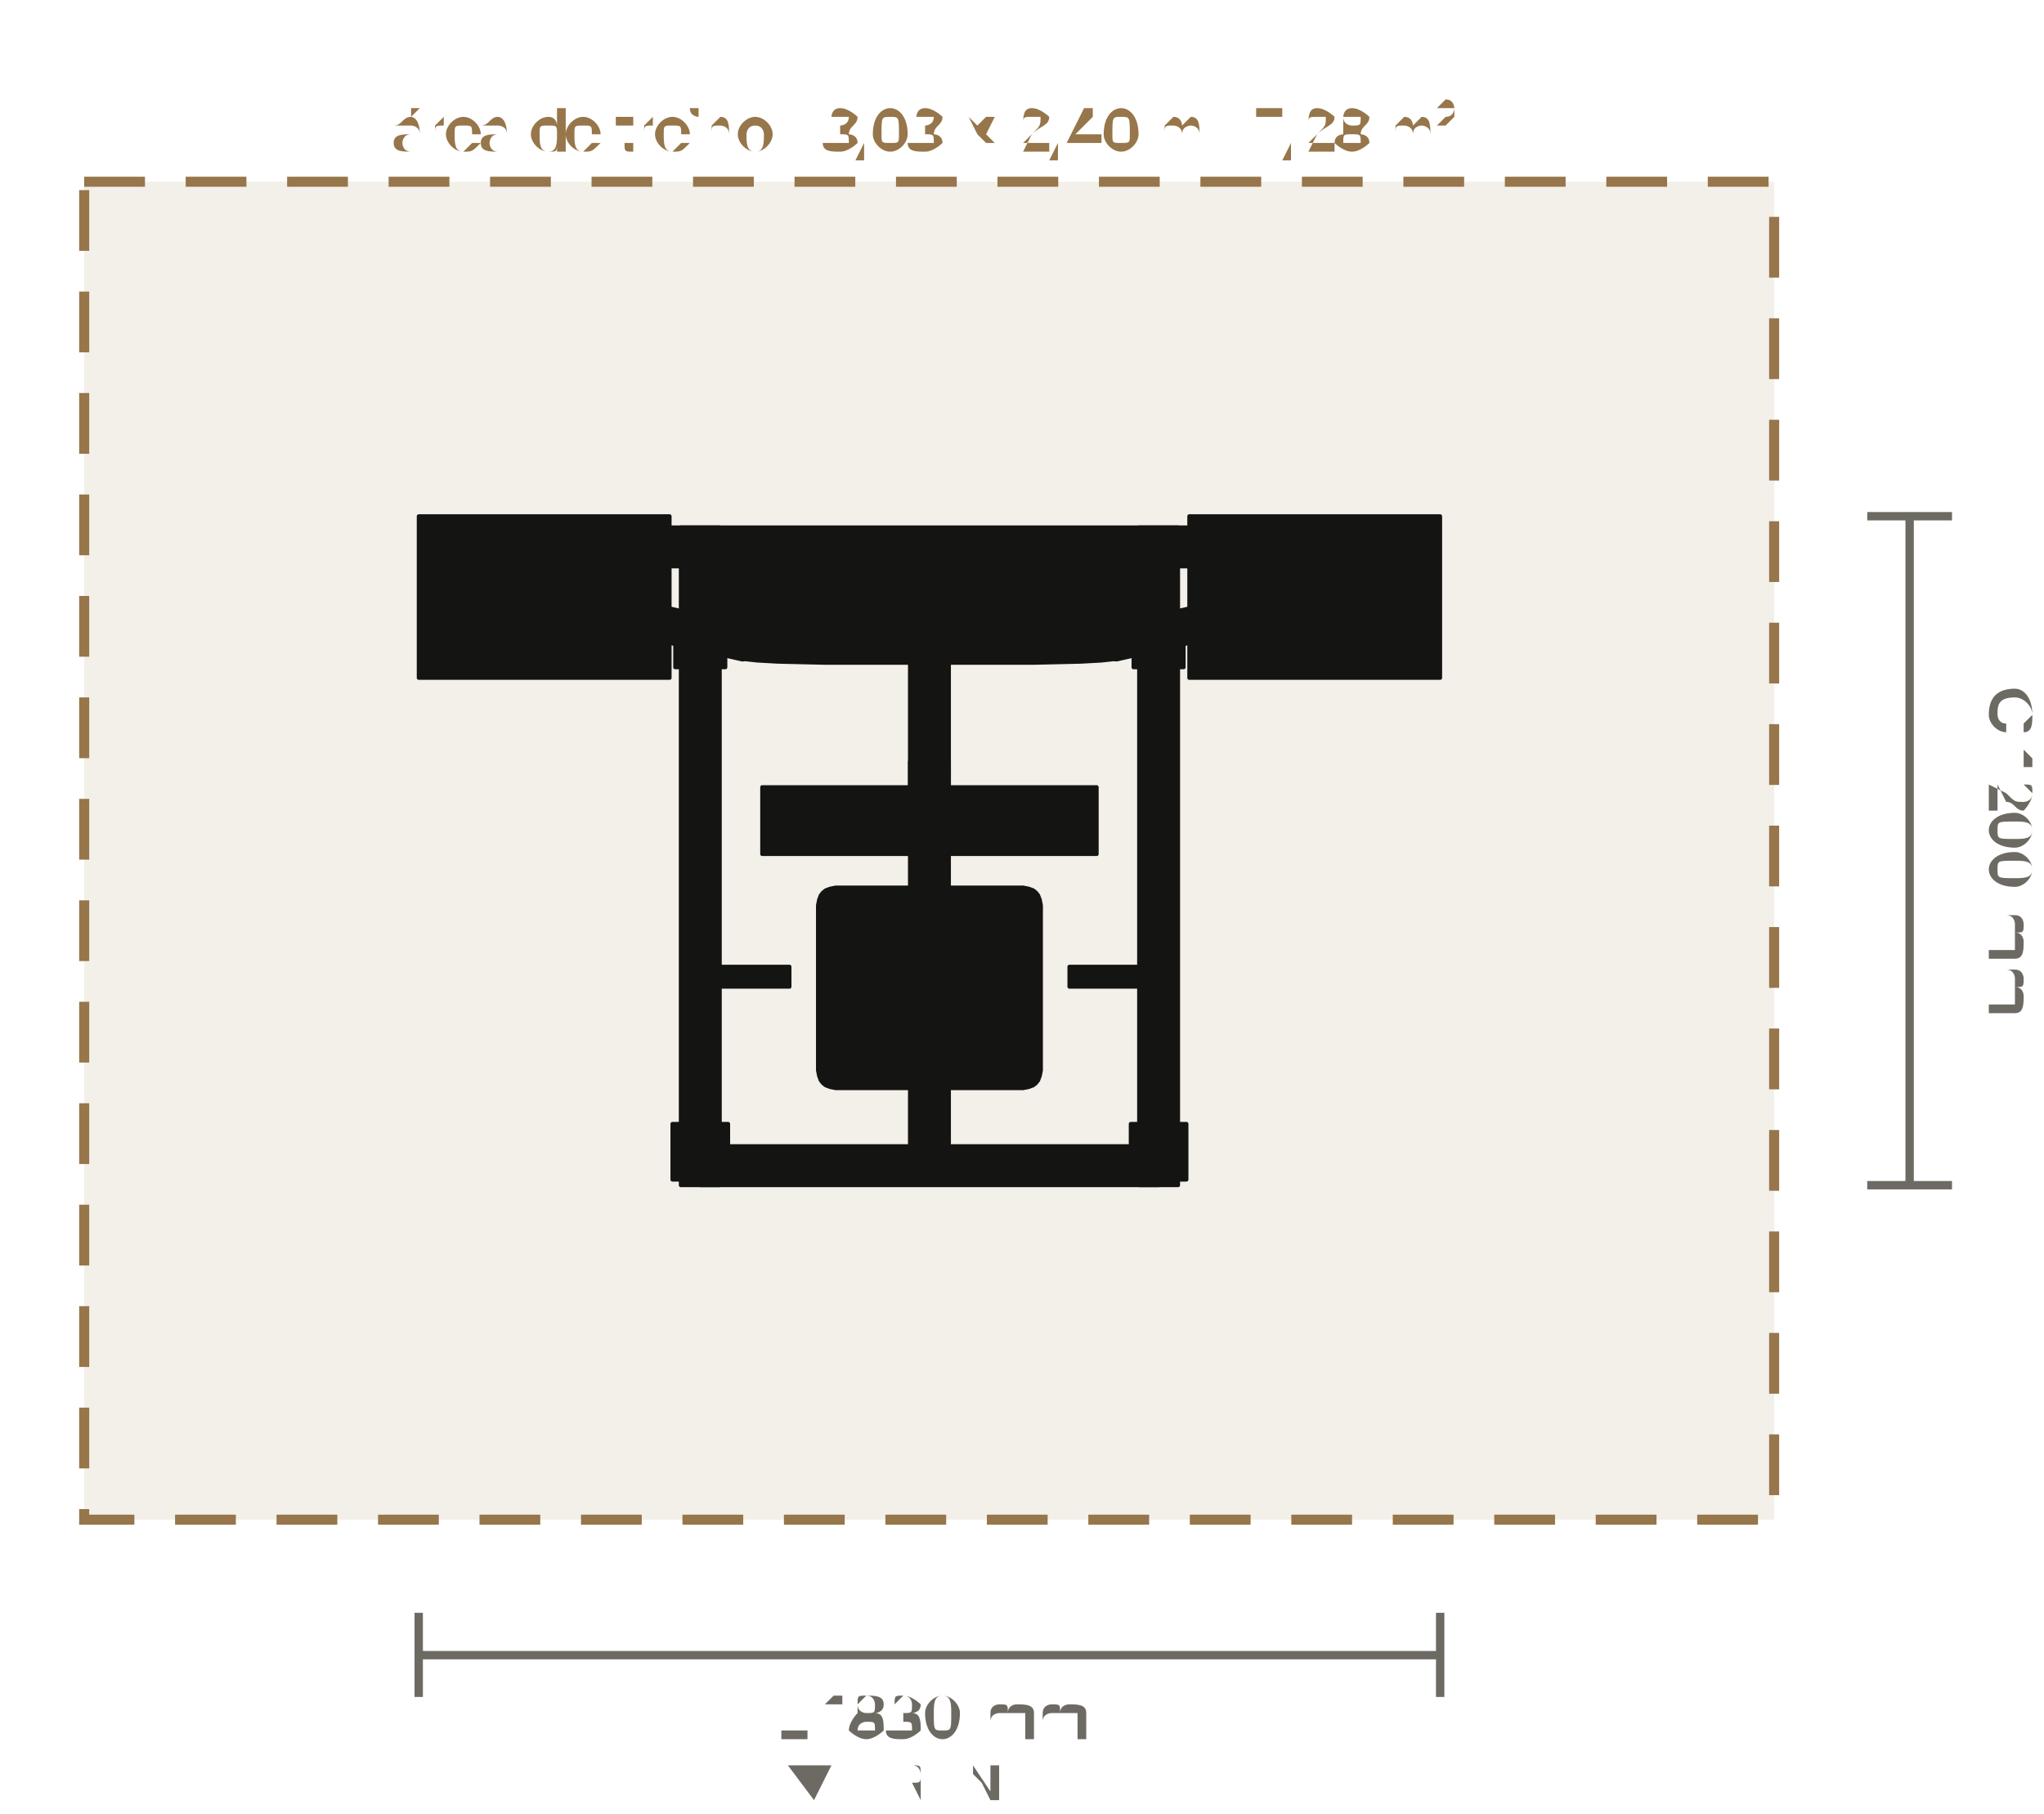
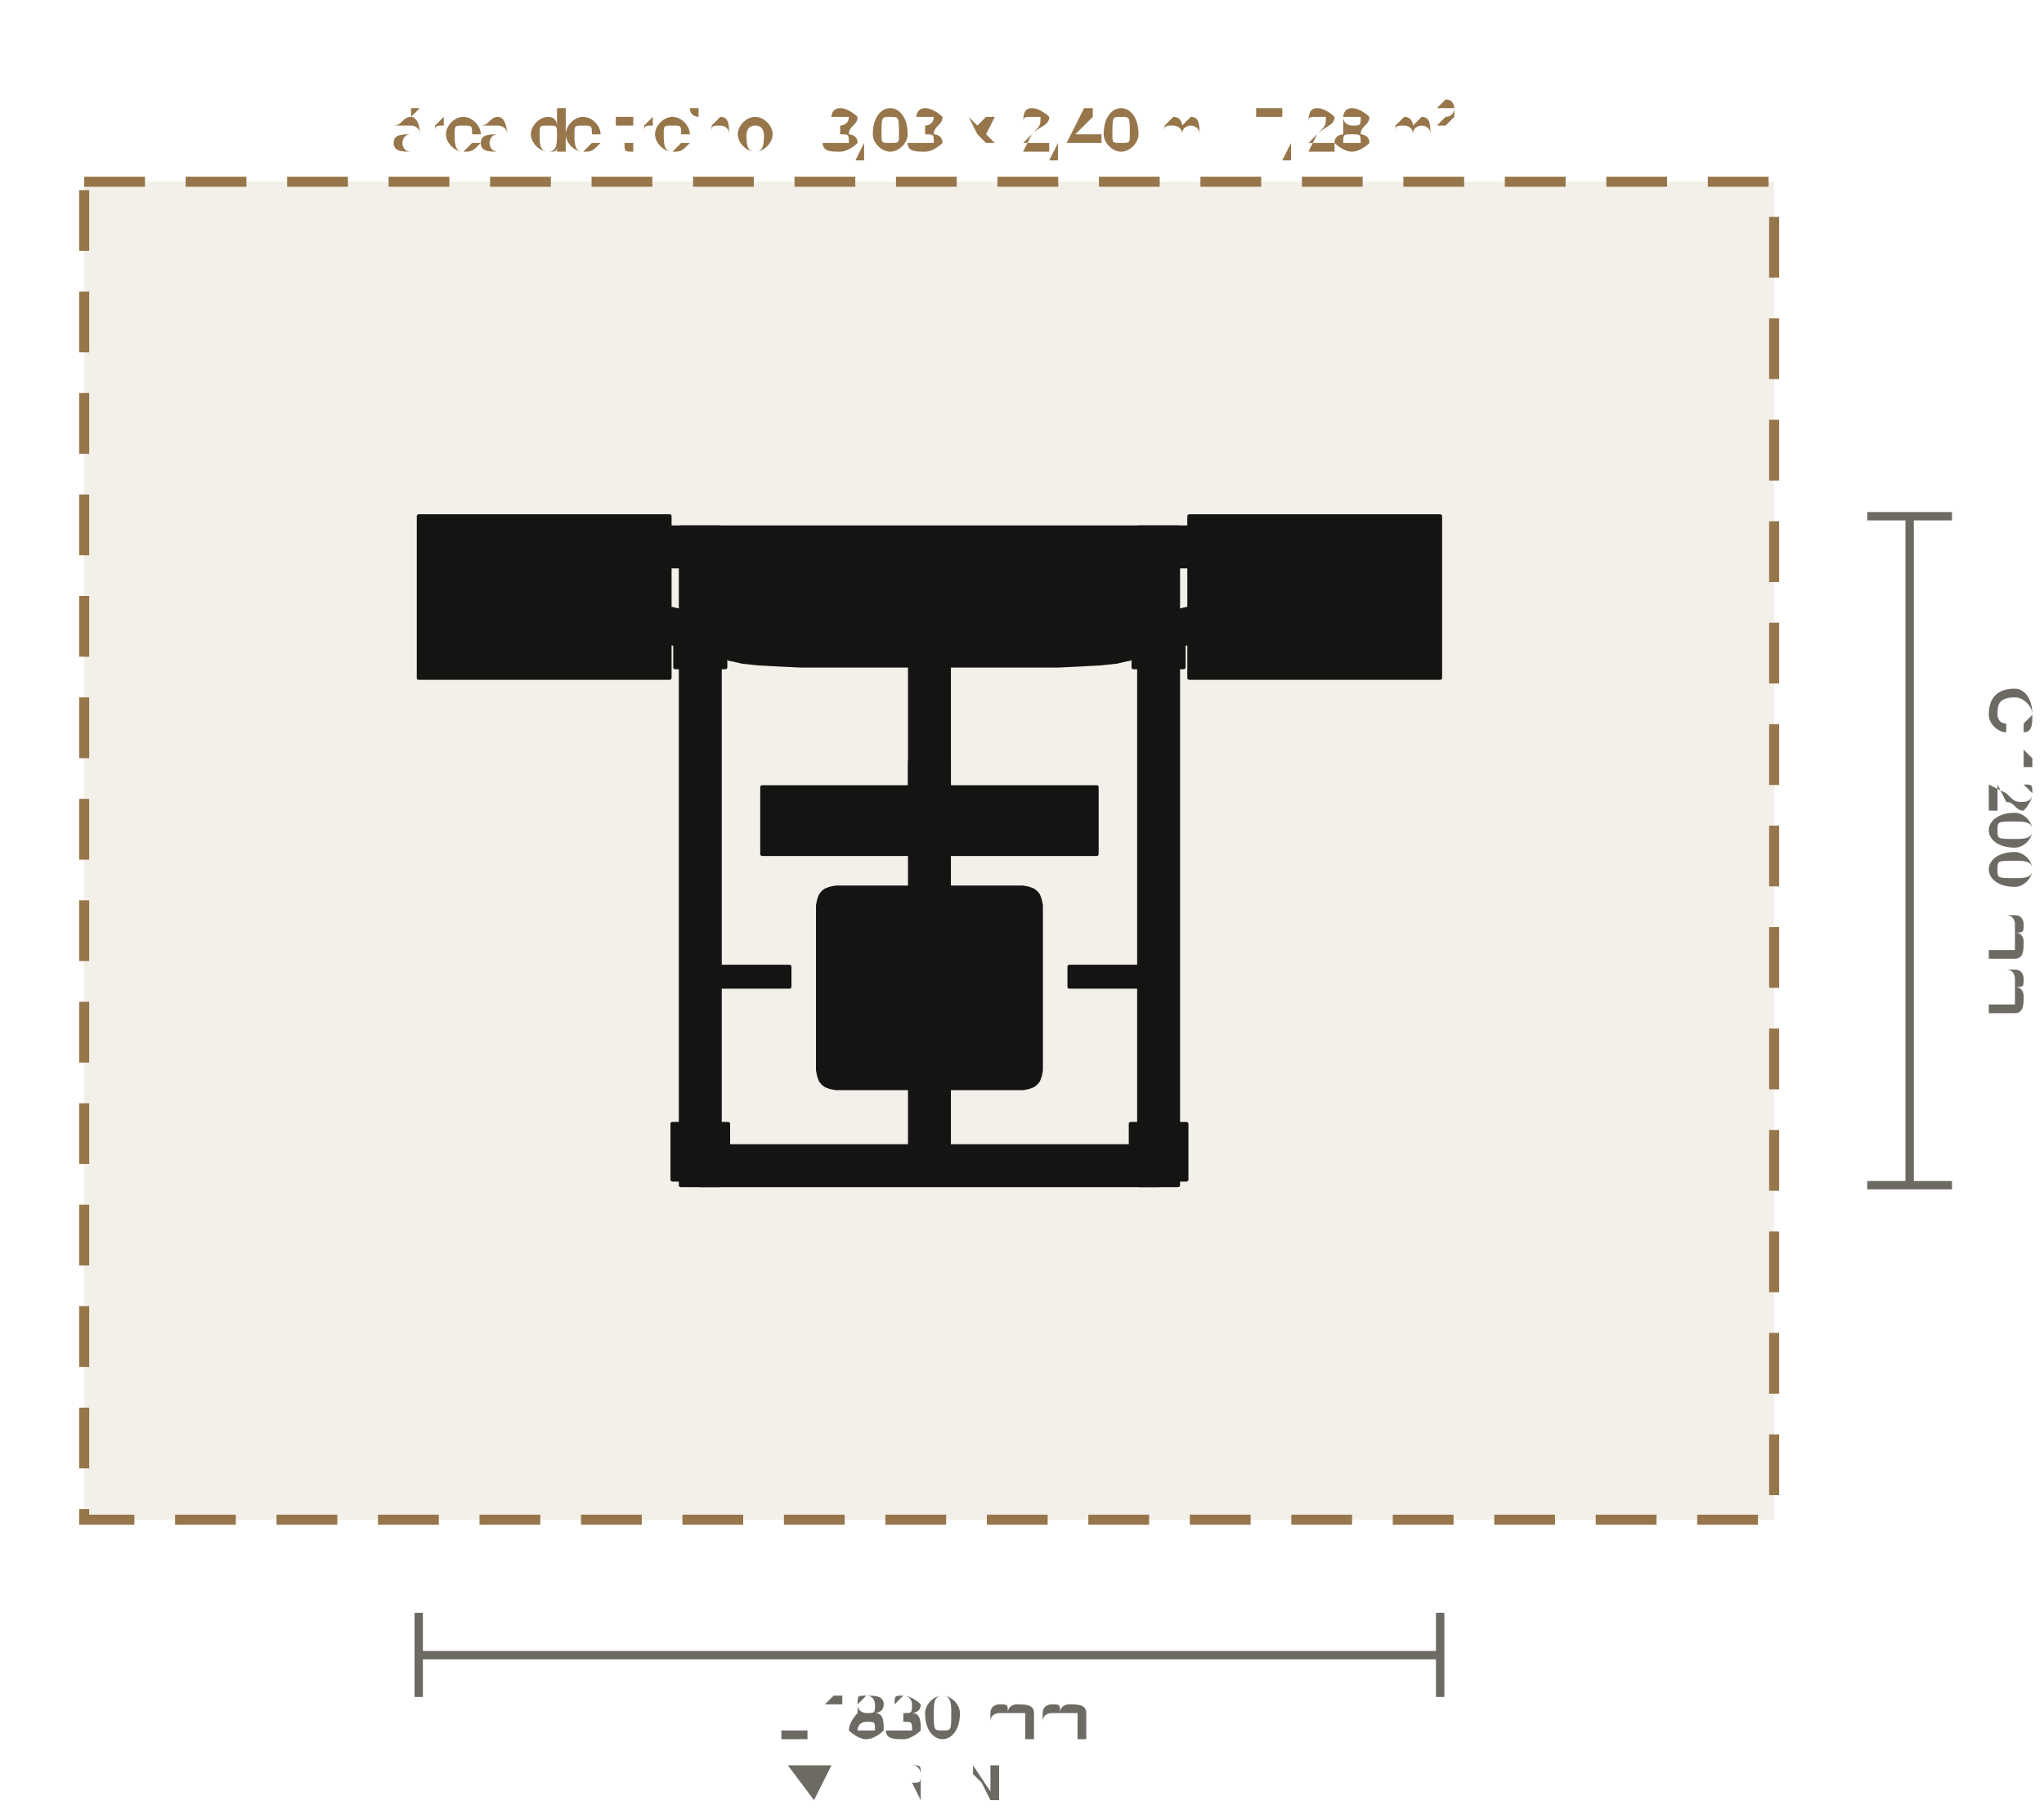
<svg xmlns="http://www.w3.org/2000/svg" viewBox="-1.667 -1.526 3.666 3.253" role="img" aria-label="Planta do Remada Alta Iso-Lateral (LD-B030): 1831 × 1200 mm, com 60 cm de área de treino em volta" data-equipment="LD-B030" data-unit="m">
  <rect class="eq-zone" x="-1.516" y="-1.2" width="3.031" height="2.4" style="fill:#96764a;fill-opacity:.12;stroke:#96764a;stroke-width:0.018;stroke-dasharray:0.109 0.073" />
  <text class="eq-zone-label" x="0" y="-1.255" style="font-family:Barlow,Inter,Arial,sans-serif;font-size:0.104px;fill:#96764a;text-anchor:middle">área de treino · 3,03 × 2,40 m · 7,28 m²</text>
  <g class="eq-parts">
    <polygon class="eq-part" points="-0.446,-0.58 -0.376,-0.58 -0.376,0.6 -0.446,0.6" style="fill:#141413;stroke:#141413;stroke-width:0.007;stroke-linejoin:round" />
    <polygon class="eq-part" points="-0.881,-0.57 -0.781,-0.57 -0.781,-0.47 -0.881,-0.47" style="fill:#141413;stroke:#141413;stroke-width:0.007;stroke-linejoin:round" />
    <polygon class="eq-part" points="-0.461,0.49 -0.361,0.49 -0.361,0.59 -0.461,0.59" style="fill:#141413;stroke:#141413;stroke-width:0.007;stroke-linejoin:round" />
    <polygon class="eq-part" points="0.376,-0.58 0.446,-0.58 0.446,0.6 0.376,0.6" style="fill:#141413;stroke:#141413;stroke-width:0.007;stroke-linejoin:round" />
    <polygon class="eq-part" points="0.781,-0.57 0.881,-0.57 0.881,-0.47 0.781,-0.47" style="fill:#141413;stroke:#141413;stroke-width:0.007;stroke-linejoin:round" />
    <polygon class="eq-part" points="0.361,0.49 0.461,0.49 0.461,0.59 0.361,0.59" style="fill:#141413;stroke:#141413;stroke-width:0.007;stroke-linejoin:round" />
    <polygon class="eq-part" points="-0.891,-0.58 0.891,-0.58 0.891,-0.51 -0.891,-0.51" style="fill:#141413;stroke:#141413;stroke-width:0.007;stroke-linejoin:round" />
    <polygon class="eq-part" points="-0.411,0.53 0.411,0.53 0.411,0.6 -0.411,0.6" style="fill:#141413;stroke:#141413;stroke-width:0.007;stroke-linejoin:round" />
    <polygon class="eq-part" points="-0.035,-0.545 0.035,-0.545 0.035,0.565 -0.035,0.565" style="fill:#141413;stroke:#141413;stroke-width:0.007;stroke-linejoin:round" />
    <polygon class="eq-part" points="-0.891,-0.575 -0.861,-0.575 -0.861,-0.335 -0.891,-0.335" style="fill:#141413;stroke:#141413;stroke-width:0.007;stroke-linejoin:round" />
    <polygon class="eq-part" points="-0.521,-0.575 -0.491,-0.575 -0.491,-0.335 -0.521,-0.335" style="fill:#141413;stroke:#141413;stroke-width:0.007;stroke-linejoin:round" />
    <polygon class="eq-part" points="-0.891,-0.575 -0.491,-0.575 -0.491,-0.335 -0.891,-0.335" style="fill:#141413;stroke:#141413;stroke-width:0.007;stroke-linejoin:round" />
    <polygon class="eq-part" points="-0.891,-0.575 -0.491,-0.575 -0.491,-0.335 -0.891,-0.335" style="fill:#141413;stroke:#141413;stroke-width:0.007;stroke-linejoin:round" />
    <polygon class="eq-part" points="-0.916,-0.6 -0.466,-0.6 -0.466,-0.31 -0.916,-0.31" style="fill:#141413;stroke:#141413;stroke-width:0.007;stroke-linejoin:round" />
    <polygon class="eq-part" points="-0.771,-0.335 -0.611,-0.335 -0.611,-0.331 -0.771,-0.331" style="fill:#141413;stroke:#141413;stroke-width:0.007;stroke-linejoin:round" />
    <polygon class="eq-part" points="-0.781,-0.455 -0.78,-0.458 -0.779,-0.46 -0.778,-0.462 -0.776,-0.464 -0.773,-0.465 -0.771,-0.465 -0.768,-0.465 -0.766,-0.464 -0.764,-0.462 -0.762,-0.46 -0.761,-0.458 -0.761,-0.455 -0.761,-0.453 -0.762,-0.45 -0.764,-0.448 -0.766,-0.447 -0.768,-0.446 -0.771,-0.445 -0.773,-0.446 -0.776,-0.447 -0.778,-0.448 -0.779,-0.45 -0.78,-0.453" style="fill:#141413;stroke:#141413;stroke-width:0.007;stroke-linejoin:round" />
    <polygon class="eq-part" points="-0.621,-0.455 -0.62,-0.458 -0.619,-0.46 -0.618,-0.462 -0.616,-0.464 -0.613,-0.465 -0.611,-0.465 -0.608,-0.465 -0.606,-0.464 -0.604,-0.462 -0.602,-0.46 -0.601,-0.458 -0.601,-0.455 -0.601,-0.453 -0.602,-0.45 -0.604,-0.448 -0.606,-0.447 -0.608,-0.446 -0.611,-0.445 -0.613,-0.446 -0.616,-0.447 -0.618,-0.448 -0.619,-0.45 -0.62,-0.453" style="fill:#141413;stroke:#141413;stroke-width:0.007;stroke-linejoin:round" />
    <polygon class="eq-part" points="-0.821,-0.535 -0.561,-0.535 -0.561,-0.375 -0.821,-0.375" style="fill:#141413;stroke:#141413;stroke-width:0.007;stroke-linejoin:round" />
    <polygon class="eq-part" points="-0.821,-0.535 -0.561,-0.535 -0.561,-0.375 -0.821,-0.375" style="fill:#141413;stroke:#141413;stroke-width:0.007;stroke-linejoin:round" />
    <polygon class="eq-part" points="-0.695,-0.455 -0.695,-0.456 -0.694,-0.457 -0.694,-0.458 -0.693,-0.459 -0.692,-0.459 -0.691,-0.459 -0.69,-0.459 -0.689,-0.459 -0.688,-0.458 -0.687,-0.457 -0.687,-0.456 -0.687,-0.455 -0.687,-0.454 -0.687,-0.453 -0.688,-0.452 -0.689,-0.452 -0.69,-0.451 -0.691,-0.451 -0.692,-0.451 -0.693,-0.452 -0.694,-0.452 -0.694,-0.453 -0.695,-0.454" style="fill:#141413;stroke:#141413;stroke-width:0.007;stroke-linejoin:round" />
    <polygon class="eq-part" points="-0.811,-0.52 -0.571,-0.52 -0.571,-0.39 -0.811,-0.39" style="fill:#141413;stroke:#141413;stroke-width:0.007;stroke-linejoin:round" />
    <polygon class="eq-part" points="-0.811,-0.52 -0.571,-0.52 -0.571,-0.39 -0.811,-0.39" style="fill:#141413;stroke:#141413;stroke-width:0.007;stroke-linejoin:round" />
    <polygon class="eq-part" points="-0.811,-0.52 -0.571,-0.52 -0.571,-0.39 -0.811,-0.39" style="fill:#141413;stroke:#141413;stroke-width:0.007;stroke-linejoin:round" />
    <polygon class="eq-part" points="-0.811,-0.52 -0.571,-0.52 -0.571,-0.39 -0.811,-0.39" style="fill:#141413;stroke:#141413;stroke-width:0.007;stroke-linejoin:round" />
    <polygon class="eq-part" points="-0.811,-0.52 -0.571,-0.52 -0.571,-0.39 -0.811,-0.39" style="fill:#141413;stroke:#141413;stroke-width:0.007;stroke-linejoin:round" />
    <polygon class="eq-part" points="-0.811,-0.52 -0.571,-0.52 -0.571,-0.39 -0.811,-0.39" style="fill:#141413;stroke:#141413;stroke-width:0.007;stroke-linejoin:round" />
    <polygon class="eq-part" points="-0.811,-0.52 -0.571,-0.52 -0.571,-0.39 -0.811,-0.39" style="fill:#141413;stroke:#141413;stroke-width:0.007;stroke-linejoin:round" />
    <polygon class="eq-part" points="-0.811,-0.52 -0.571,-0.52 -0.571,-0.39 -0.811,-0.39" style="fill:#141413;stroke:#141413;stroke-width:0.007;stroke-linejoin:round" />
    <polygon class="eq-part" points="-0.811,-0.52 -0.571,-0.52 -0.571,-0.39 -0.811,-0.39" style="fill:#141413;stroke:#141413;stroke-width:0.007;stroke-linejoin:round" />
    <polygon class="eq-part" points="-0.697,-0.455 -0.697,-0.457 -0.696,-0.458 -0.695,-0.459 -0.694,-0.46 -0.692,-0.461 -0.691,-0.461 -0.689,-0.461 -0.688,-0.46 -0.686,-0.459 -0.685,-0.458 -0.685,-0.457 -0.685,-0.455 -0.685,-0.454 -0.685,-0.452 -0.686,-0.451 -0.688,-0.45 -0.689,-0.449 -0.691,-0.449 -0.692,-0.449 -0.694,-0.45 -0.695,-0.451 -0.696,-0.452 -0.697,-0.454" style="fill:#141413;stroke:#141413;stroke-width:0.007;stroke-linejoin:round" />
    <polygon class="eq-part" points="-0.697,-0.41 -0.685,-0.41 -0.685,-0.34 -0.697,-0.34" style="fill:#141413;stroke:#141413;stroke-width:0.007;stroke-linejoin:round" />
    <polygon class="eq-part" points="-0.861,-0.575 -0.521,-0.575 -0.521,-0.563 -0.861,-0.563" style="fill:#141413;stroke:#141413;stroke-width:0.007;stroke-linejoin:round" />
    <polygon class="eq-part" points="0.491,-0.575 0.521,-0.575 0.521,-0.335 0.491,-0.335" style="fill:#141413;stroke:#141413;stroke-width:0.007;stroke-linejoin:round" />
    <polygon class="eq-part" points="0.861,-0.575 0.891,-0.575 0.891,-0.335 0.861,-0.335" style="fill:#141413;stroke:#141413;stroke-width:0.007;stroke-linejoin:round" />
    <polygon class="eq-part" points="0.491,-0.575 0.891,-0.575 0.891,-0.335 0.491,-0.335" style="fill:#141413;stroke:#141413;stroke-width:0.007;stroke-linejoin:round" />
    <polygon class="eq-part" points="0.491,-0.575 0.891,-0.575 0.891,-0.335 0.491,-0.335" style="fill:#141413;stroke:#141413;stroke-width:0.007;stroke-linejoin:round" />
    <polygon class="eq-part" points="0.466,-0.6 0.916,-0.6 0.916,-0.31 0.466,-0.31" style="fill:#141413;stroke:#141413;stroke-width:0.007;stroke-linejoin:round" />
    <polygon class="eq-part" points="0.611,-0.335 0.771,-0.335 0.771,-0.331 0.611,-0.331" style="fill:#141413;stroke:#141413;stroke-width:0.007;stroke-linejoin:round" />
    <polygon class="eq-part" points="0.601,-0.455 0.601,-0.458 0.602,-0.46 0.604,-0.462 0.606,-0.464 0.608,-0.465 0.611,-0.465 0.613,-0.465 0.616,-0.464 0.618,-0.462 0.619,-0.46 0.62,-0.458 0.621,-0.455 0.62,-0.453 0.619,-0.45 0.618,-0.448 0.616,-0.447 0.613,-0.446 0.611,-0.445 0.608,-0.446 0.606,-0.447 0.604,-0.448 0.602,-0.45 0.601,-0.453" style="fill:#141413;stroke:#141413;stroke-width:0.007;stroke-linejoin:round" />
    <polygon class="eq-part" points="0.761,-0.455 0.761,-0.458 0.762,-0.46 0.764,-0.462 0.766,-0.464 0.768,-0.465 0.771,-0.465 0.773,-0.465 0.776,-0.464 0.778,-0.462 0.779,-0.46 0.78,-0.458 0.781,-0.455 0.78,-0.453 0.779,-0.45 0.778,-0.448 0.776,-0.447 0.773,-0.446 0.771,-0.445 0.768,-0.446 0.766,-0.447 0.764,-0.448 0.762,-0.45 0.761,-0.453" style="fill:#141413;stroke:#141413;stroke-width:0.007;stroke-linejoin:round" />
    <polygon class="eq-part" points="0.561,-0.535 0.821,-0.535 0.821,-0.375 0.561,-0.375" style="fill:#141413;stroke:#141413;stroke-width:0.007;stroke-linejoin:round" />
    <polygon class="eq-part" points="0.561,-0.535 0.821,-0.535 0.821,-0.375 0.561,-0.375" style="fill:#141413;stroke:#141413;stroke-width:0.007;stroke-linejoin:round" />
    <polygon class="eq-part" points="0.687,-0.455 0.687,-0.456 0.687,-0.457 0.688,-0.458 0.689,-0.459 0.69,-0.459 0.691,-0.459 0.692,-0.459 0.693,-0.459 0.694,-0.458 0.694,-0.457 0.695,-0.456 0.695,-0.455 0.695,-0.454 0.694,-0.453 0.694,-0.452 0.693,-0.452 0.692,-0.451 0.691,-0.451 0.69,-0.451 0.689,-0.452 0.688,-0.452 0.687,-0.453 0.687,-0.454" style="fill:#141413;stroke:#141413;stroke-width:0.007;stroke-linejoin:round" />
    <polygon class="eq-part" points="0.571,-0.52 0.811,-0.52 0.811,-0.39 0.571,-0.39" style="fill:#141413;stroke:#141413;stroke-width:0.007;stroke-linejoin:round" />
    <polygon class="eq-part" points="0.571,-0.52 0.811,-0.52 0.811,-0.39 0.571,-0.39" style="fill:#141413;stroke:#141413;stroke-width:0.007;stroke-linejoin:round" />
    <polygon class="eq-part" points="0.571,-0.52 0.811,-0.52 0.811,-0.39 0.571,-0.39" style="fill:#141413;stroke:#141413;stroke-width:0.007;stroke-linejoin:round" />
    <polygon class="eq-part" points="0.571,-0.52 0.811,-0.52 0.811,-0.39 0.571,-0.39" style="fill:#141413;stroke:#141413;stroke-width:0.007;stroke-linejoin:round" />
    <polygon class="eq-part" points="0.571,-0.52 0.811,-0.52 0.811,-0.39 0.571,-0.39" style="fill:#141413;stroke:#141413;stroke-width:0.007;stroke-linejoin:round" />
    <polygon class="eq-part" points="0.571,-0.52 0.811,-0.52 0.811,-0.39 0.571,-0.39" style="fill:#141413;stroke:#141413;stroke-width:0.007;stroke-linejoin:round" />
    <polygon class="eq-part" points="0.571,-0.52 0.811,-0.52 0.811,-0.39 0.571,-0.39" style="fill:#141413;stroke:#141413;stroke-width:0.007;stroke-linejoin:round" />
    <polygon class="eq-part" points="0.571,-0.52 0.811,-0.52 0.811,-0.39 0.571,-0.39" style="fill:#141413;stroke:#141413;stroke-width:0.007;stroke-linejoin:round" />
    <polygon class="eq-part" points="0.571,-0.52 0.811,-0.52 0.811,-0.39 0.571,-0.39" style="fill:#141413;stroke:#141413;stroke-width:0.007;stroke-linejoin:round" />
    <polygon class="eq-part" points="0.685,-0.455 0.685,-0.457 0.685,-0.458 0.686,-0.459 0.688,-0.46 0.689,-0.461 0.691,-0.461 0.692,-0.461 0.694,-0.46 0.695,-0.459 0.696,-0.458 0.697,-0.457 0.697,-0.455 0.697,-0.454 0.696,-0.452 0.695,-0.451 0.694,-0.45 0.692,-0.449 0.691,-0.449 0.689,-0.449 0.688,-0.45 0.686,-0.451 0.685,-0.452 0.685,-0.454" style="fill:#141413;stroke:#141413;stroke-width:0.007;stroke-linejoin:round" />
    <polygon class="eq-part" points="0.685,-0.41 0.697,-0.41 0.697,-0.34 0.685,-0.34" style="fill:#141413;stroke:#141413;stroke-width:0.007;stroke-linejoin:round" />
    <polygon class="eq-part" points="0.521,-0.575 0.861,-0.575 0.861,-0.563 0.521,-0.563" style="fill:#141413;stroke:#141413;stroke-width:0.007;stroke-linejoin:round" />
    <polygon class="eq-part" points="-0.035,0.223 -0.035,0.22 -0.033,0.217 -0.032,0.215 -0.029,0.213 -0.026,0.211 -0.023,0.211 0.023,0.211 0.026,0.211 0.029,0.213 0.032,0.215 0.033,0.217 0.035,0.22 0.035,0.223 0.035,0.269 0.035,0.272 0.033,0.275 0.032,0.278 0.029,0.28 0.026,0.281 0.023,0.281 -0.023,0.281 -0.026,0.281 -0.029,0.28 -0.032,0.278 -0.033,0.275 -0.035,0.272 -0.035,0.269" style="fill:#141413;stroke:#141413;stroke-width:0.007;stroke-linejoin:round" />
+     <polygon class="eq-part" points="-0.047,0.269 -0.047,0.224 -0.035,0.224 -0.035,0.269" style="fill:#141413;stroke:#141413;stroke-width:0.007;stroke-linejoin:round" />
+     <polygon class="eq-part" points="-0.117,0.246 -0.117,0.244 -0.117,0.243 -0.117,0.241 -0.116,0.24 -0.116,0.239 -0.115,0.239 -0.035,0.239 -0.034,0.239 -0.034,0.24 -0.033,0.241 -0.033,0.243 -0.033,0.244 -0.033,0.246 -0.033,0.248 -0.033,0.25 -0.033,0.251 -0.034,0.252 -0.034,0.253 -0.035,0.253 -0.115,0.253 -0.116,0.253 -0.116,0.252 -0.117,0.251 -0.117,0.25 -0.117,0.248" style="fill:#141413;stroke:#141413;stroke-width:0.007;stroke-linejoin:round" />
    <polygon class="eq-part" points="-0.2,0.394 -0.2,0.098 -0.198,0.088 -0.195,0.08 -0.191,0.075 -0.186,0.071 -0.178,0.068 -0.168,0.066 0.168,0.066 0.178,0.068 0.186,0.071 0.191,0.075 0.195,0.08 0.198,0.088 0.2,0.098 0.2,0.394 0.198,0.404 0.195,0.412 0.191,0.417 0.186,0.421 0.178,0.424 0.168,0.426 -0.168,0.426 -0.178,0.424 -0.186,0.421 -0.191,0.417 -0.195,0.412 -0.198,0.404" style="fill:#141413;stroke:#141413;stroke-width:0.007;stroke-linejoin:round" />
    <polygon class="eq-part" points="-0.035,-0.097 -0.035,-0.111 -0.035,-0.16 -0.033,-0.163 -0.032,-0.165 -0.029,-0.167 -0.026,-0.168 -0.023,-0.169 0.023,-0.169 0.026,-0.168 0.029,-0.167 0.032,-0.165 0.033,-0.163 0.035,-0.16 0.035,-0.157 0.035,-0.111 0.035,-0.097 0.035,-0.048 0.033,-0.045 0.032,-0.043 0.029,-0.041 0.026,-0.04 0.023,-0.039 -0.023,-0.039 -0.026,-0.04 -0.029,-0.041 -0.032,-0.043 -0.033,-0.045 -0.035,-0.048 -0.035,-0.051" style="fill:#141413;stroke:#141413;stroke-width:0.007;stroke-linejoin:round" />
    <polygon class="eq-part" points="-0.3,-0.114 0.3,-0.114 0.3,0.006 -0.3,0.006" style="fill:#141413;stroke:#141413;stroke-width:0.007;stroke-linejoin:round" />
    <polygon class="eq-part" points="-0.456,-0.419 -0.366,-0.419 -0.366,-0.329 -0.456,-0.329" style="fill:#141413;stroke:#141413;stroke-width:0.007;stroke-linejoin:round" />
    <polygon class="eq-part" points="-0.441,-0.092 -0.441,-0.373 -0.439,-0.375 -0.435,-0.375 -0.429,-0.375 -0.393,-0.375 -0.387,-0.375 -0.382,-0.375 -0.381,-0.375 -0.381,-0.373 -0.381,-0.092 -0.382,0.239 -0.387,0.242 -0.393,0.243 -0.429,0.243 -0.435,0.242 -0.439,0.239 -0.441,0.236" style="fill:#141413;stroke:#141413;stroke-width:0.007;stroke-linejoin:round" />
    <polygon class="eq-part" points="-0.411,0.208 -0.251,0.208 -0.251,0.244 -0.411,0.244" style="fill:#141413;stroke:#141413;stroke-width:0.007;stroke-linejoin:round" />
    <polygon class="eq-part" points="0.366,-0.419 0.456,-0.419 0.456,-0.329 0.366,-0.329" style="fill:#141413;stroke:#141413;stroke-width:0.007;stroke-linejoin:round" />
    <polygon class="eq-part" points="0.381,-0.092 0.381,-0.373 0.382,-0.375 0.387,-0.375 0.393,-0.375 0.429,-0.375 0.435,-0.375 0.439,-0.375 0.441,-0.375 0.441,-0.373 0.441,-0.092 0.439,0.239 0.435,0.242 0.429,0.243 0.393,0.243 0.387,0.242 0.382,0.239 0.381,0.236" style="fill:#141413;stroke:#141413;stroke-width:0.007;stroke-linejoin:round" />
    <polygon class="eq-part" points="0.251,0.208 0.411,0.208 0.411,0.244 0.251,0.244" style="fill:#141413;stroke:#141413;stroke-width:0.007;stroke-linejoin:round" />
-     <polygon class="eq-part" points="-0.371,-0.553 -0.369,-0.559 -0.365,-0.563 -0.359,-0.565 0.359,-0.565 0.365,-0.563 0.369,-0.559 0.371,-0.553 0.371,-0.507 0.371,-0.364 0.369,-0.358 0.365,-0.353 0.359,-0.349 0.353,-0.348 0.336,-0.344 0.308,-0.341 0.272,-0.339 0.23,-0.338 0.186,-0.337 -0.186,-0.337 -0.23,-0.338 -0.272,-0.339 -0.308,-0.341 -0.336,-0.344 -0.353,-0.348 -0.359,-0.349 -0.365,-0.353 -0.369,-0.358 -0.371,-0.364 -0.371,-0.507" style="fill:#141413;stroke:#141413;stroke-width:0.007;stroke-linejoin:round" />
+     <polygon class="eq-part" points="-0.371,-0.553 -0.369,-0.559 -0.365,-0.563 -0.359,-0.565 0.359,-0.565 0.365,-0.563 0.369,-0.559 0.371,-0.553 0.371,-0.507 0.371,-0.358 0.369,-0.352 0.365,-0.348 0.359,-0.344 0.353,-0.343 0.336,-0.339 0.308,-0.336 0.272,-0.334 0.23,-0.332 0.186,-0.332 -0.186,-0.332 -0.23,-0.332 -0.272,-0.334 -0.308,-0.336 -0.336,-0.339 -0.353,-0.343 -0.359,-0.344 -0.365,-0.348 -0.369,-0.352 -0.371,-0.358 -0.371,-0.507" style="fill:#141413;stroke:#141413;stroke-width:0.007;stroke-linejoin:round" />
    <polygon class="eq-part" points="-0.381,-0.385 -0.381,-0.39 -0.336,-0.396 -0.336,-0.363 -0.336,-0.358 -0.381,-0.351" style="fill:#141413;stroke:#141413;stroke-width:0.007;stroke-linejoin:round" />
    <polygon class="eq-part" points="0.336,-0.385 0.336,-0.39 0.381,-0.396 0.381,-0.363 0.381,-0.358 0.336,-0.351" style="fill:#141413;stroke:#141413;stroke-width:0.007;stroke-linejoin:round" />
    <polygon class="eq-part" points="-0.411,-0.565 0.411,-0.565 0.411,-0.495 -0.411,-0.495" style="fill:#141413;stroke:#141413;stroke-width:0.007;stroke-linejoin:round" />
    <polygon class="eq-part" points="-0.707,-0.434 -0.706,-0.437 -0.706,-0.44 -0.698,-0.475 -0.697,-0.478 -0.696,-0.481 -0.695,-0.483 -0.693,-0.485 -0.692,-0.486 -0.691,-0.486 -0.322,-0.402 -0.321,-0.401 -0.32,-0.4 -0.32,-0.398 -0.32,-0.395 -0.32,-0.392 -0.321,-0.389 -0.329,-0.354 -0.329,-0.351 -0.331,-0.348 -0.332,-0.346 -0.333,-0.344 -0.334,-0.343 -0.336,-0.343 -0.704,-0.427 -0.705,-0.428 -0.706,-0.429 -0.706,-0.432" style="fill:#141413;stroke:#141413;stroke-width:0.007;stroke-linejoin:round" />
    <polygon class="eq-part" points="0.32,-0.395 0.32,-0.398 0.32,-0.4 0.321,-0.401 0.322,-0.402 0.691,-0.486 0.692,-0.486 0.693,-0.485 0.695,-0.483 0.696,-0.481 0.697,-0.478 0.698,-0.475 0.706,-0.44 0.706,-0.437 0.707,-0.434 0.706,-0.432 0.706,-0.429 0.705,-0.428 0.704,-0.427 0.336,-0.343 0.334,-0.343 0.333,-0.344 0.332,-0.346 0.331,-0.348 0.329,-0.351 0.329,-0.354 0.321,-0.389 0.32,-0.392" style="fill:#141413;stroke:#141413;stroke-width:0.007;stroke-linejoin:round" />
  </g>
  <line class="eq-dim" x1="-0.916" y1="1.443" x2="0.916" y2="1.443" style="stroke:#6d6a63;stroke-width:0.015" />
  <line class="eq-dim" x1="-0.916" y1="1.367" x2="-0.916" y2="1.518" style="stroke:#6d6a63;stroke-width:0.015" />
  <line class="eq-dim" x1="0.916" y1="1.367" x2="0.916" y2="1.518" style="stroke:#6d6a63;stroke-width:0.015" />
  <text class="eq-text" x="0" y="1.595" style="font-family:Barlow,Inter,Arial,sans-serif;font-size:0.109px;fill:#6d6a63;text-anchor:middle">L 1830 mm</text>
  <line class="eq-dim" x1="1.758" y1="-0.6" x2="1.758" y2="0.6" style="stroke:#6d6a63;stroke-width:0.015" />
  <line class="eq-dim" x1="1.682" y1="-0.6" x2="1.834" y2="-0.6" style="stroke:#6d6a63;stroke-width:0.015" />
  <line class="eq-dim" x1="1.682" y1="0.6" x2="1.834" y2="0.6" style="stroke:#6d6a63;stroke-width:0.015" />
  <text class="eq-text" x="1.9" y="0" transform="rotate(90 1.9 0)" style="font-family:Barlow,Inter,Arial,sans-serif;font-size:0.109px;fill:#6d6a63;text-anchor:middle">C 1200 mm</text>
  <text class="eq-text" x="0" y="1.705" style="font-family:Barlow,Inter,Arial,sans-serif;font-size:0.109px;fill:#6d6a63;text-anchor:middle;font-size:0.087px;letter-spacing:.1em">▼ FRENTE</text>
</svg>
